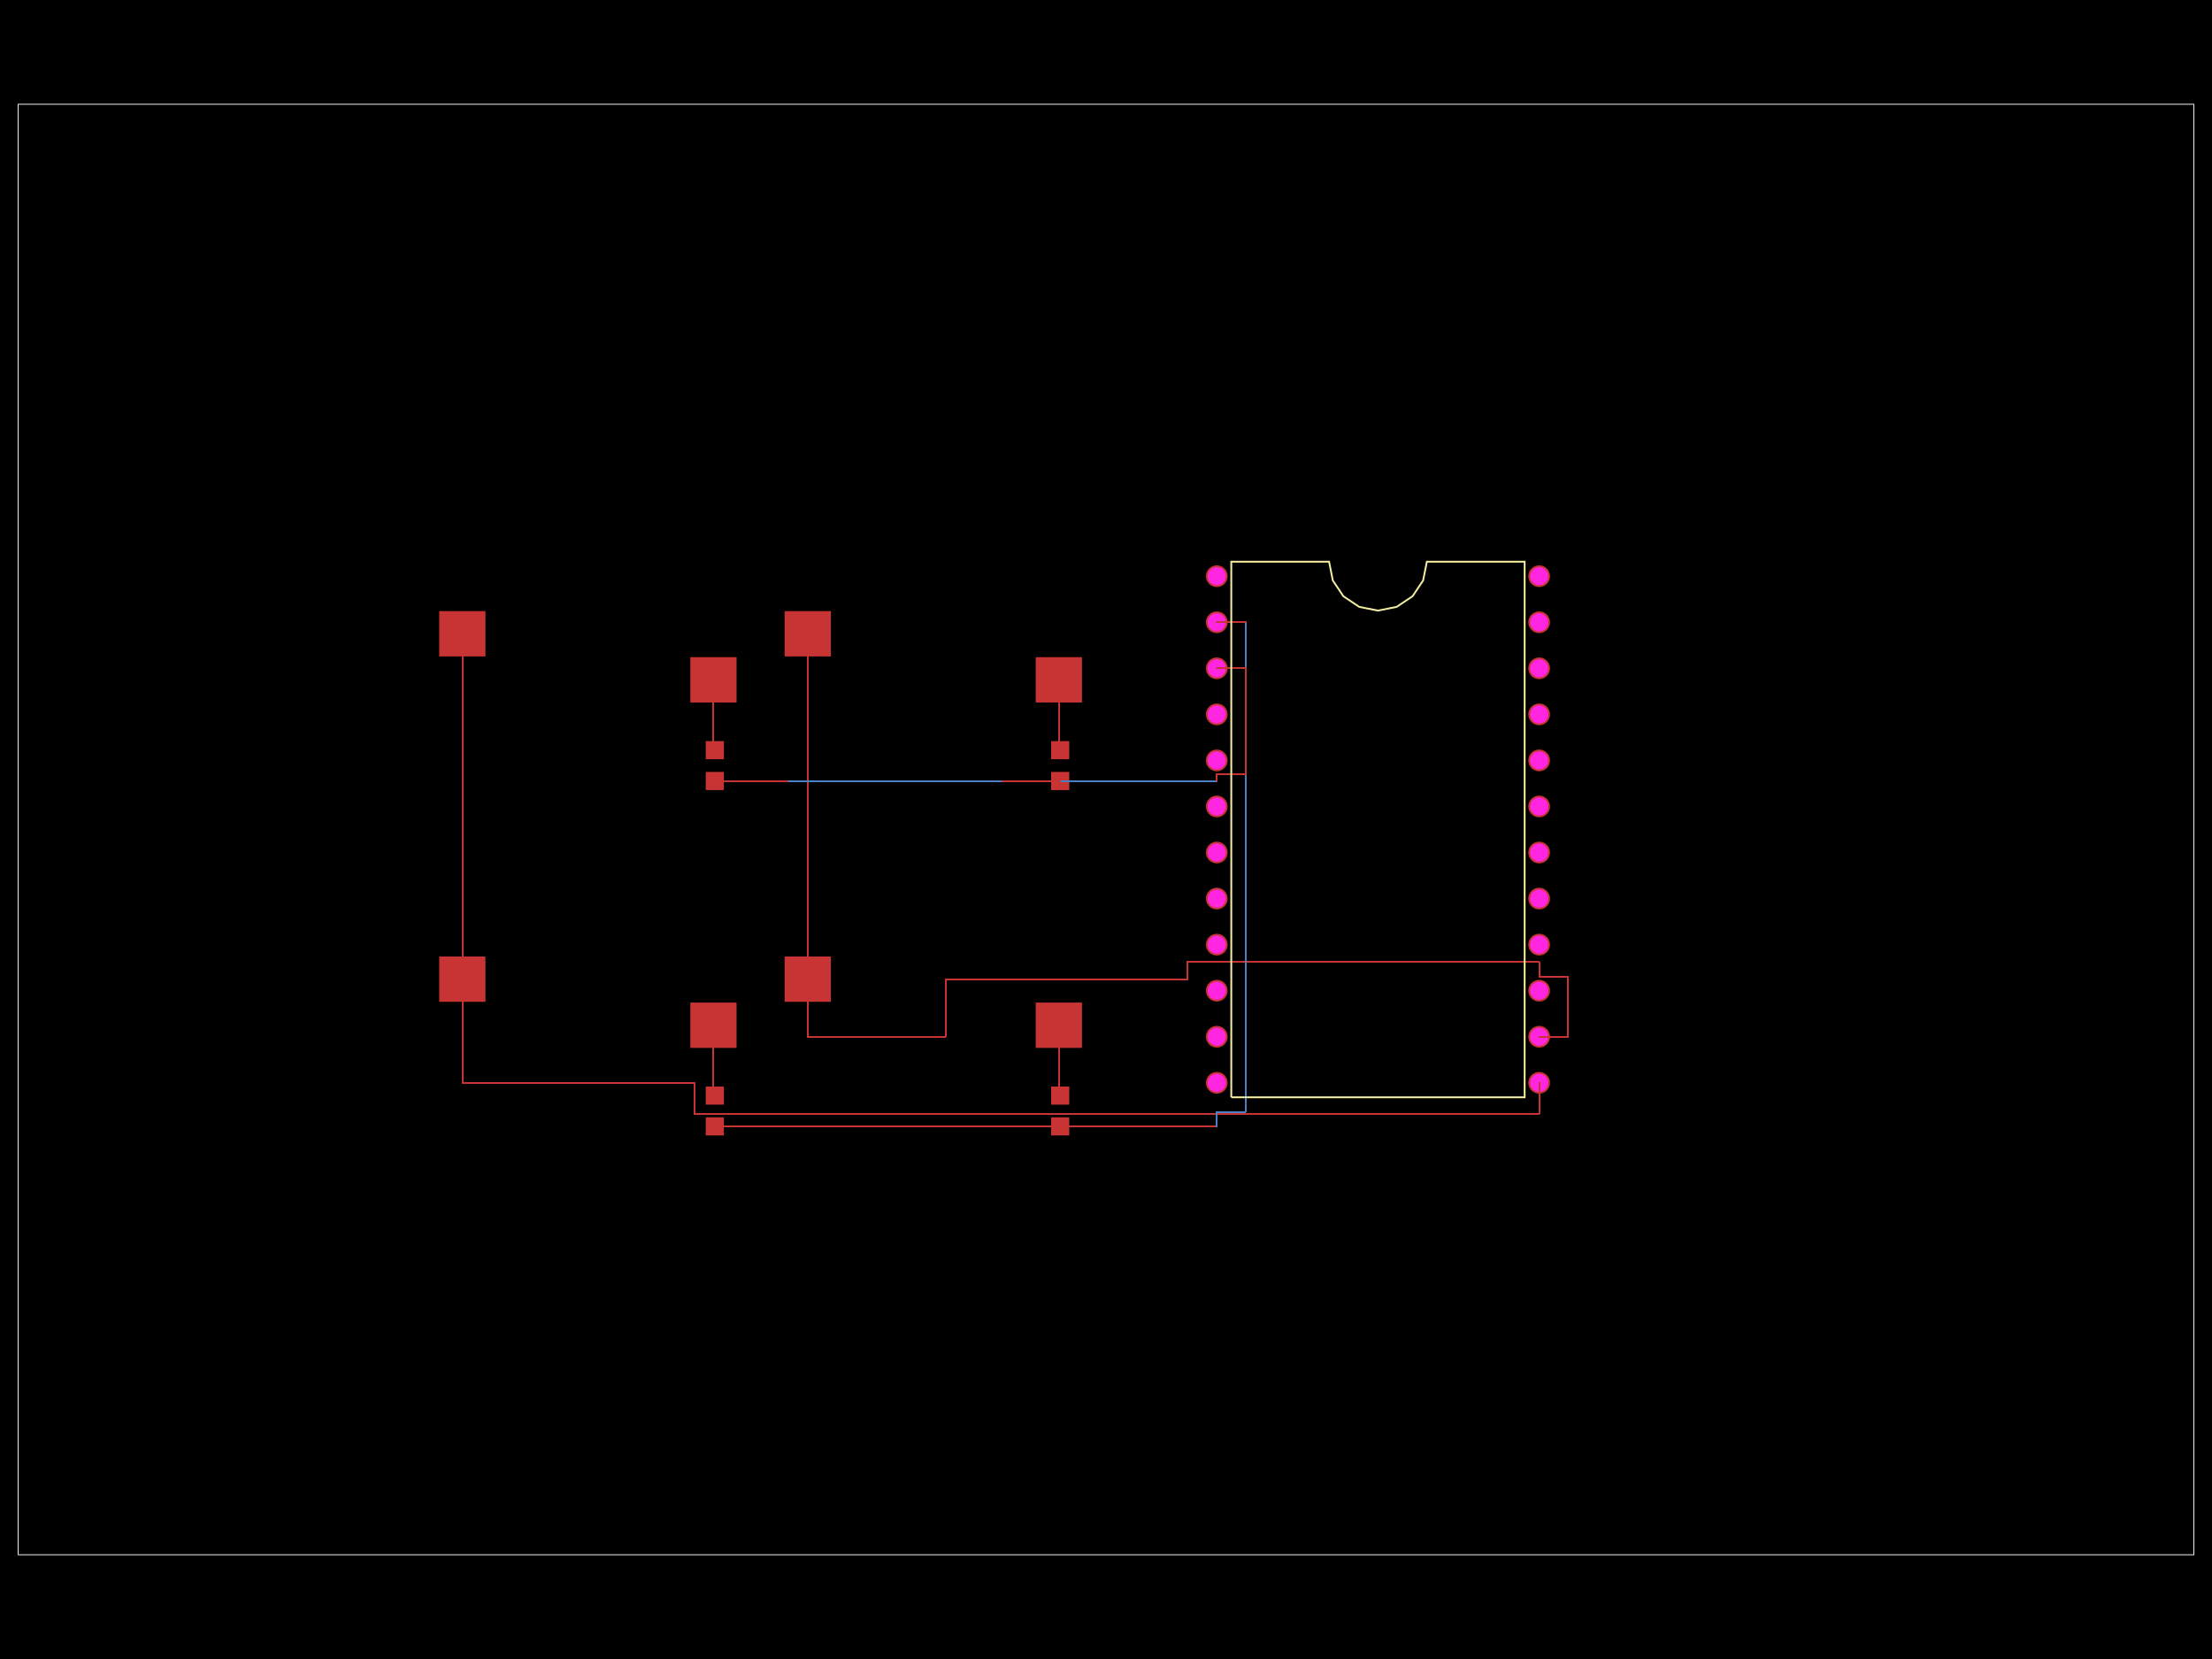
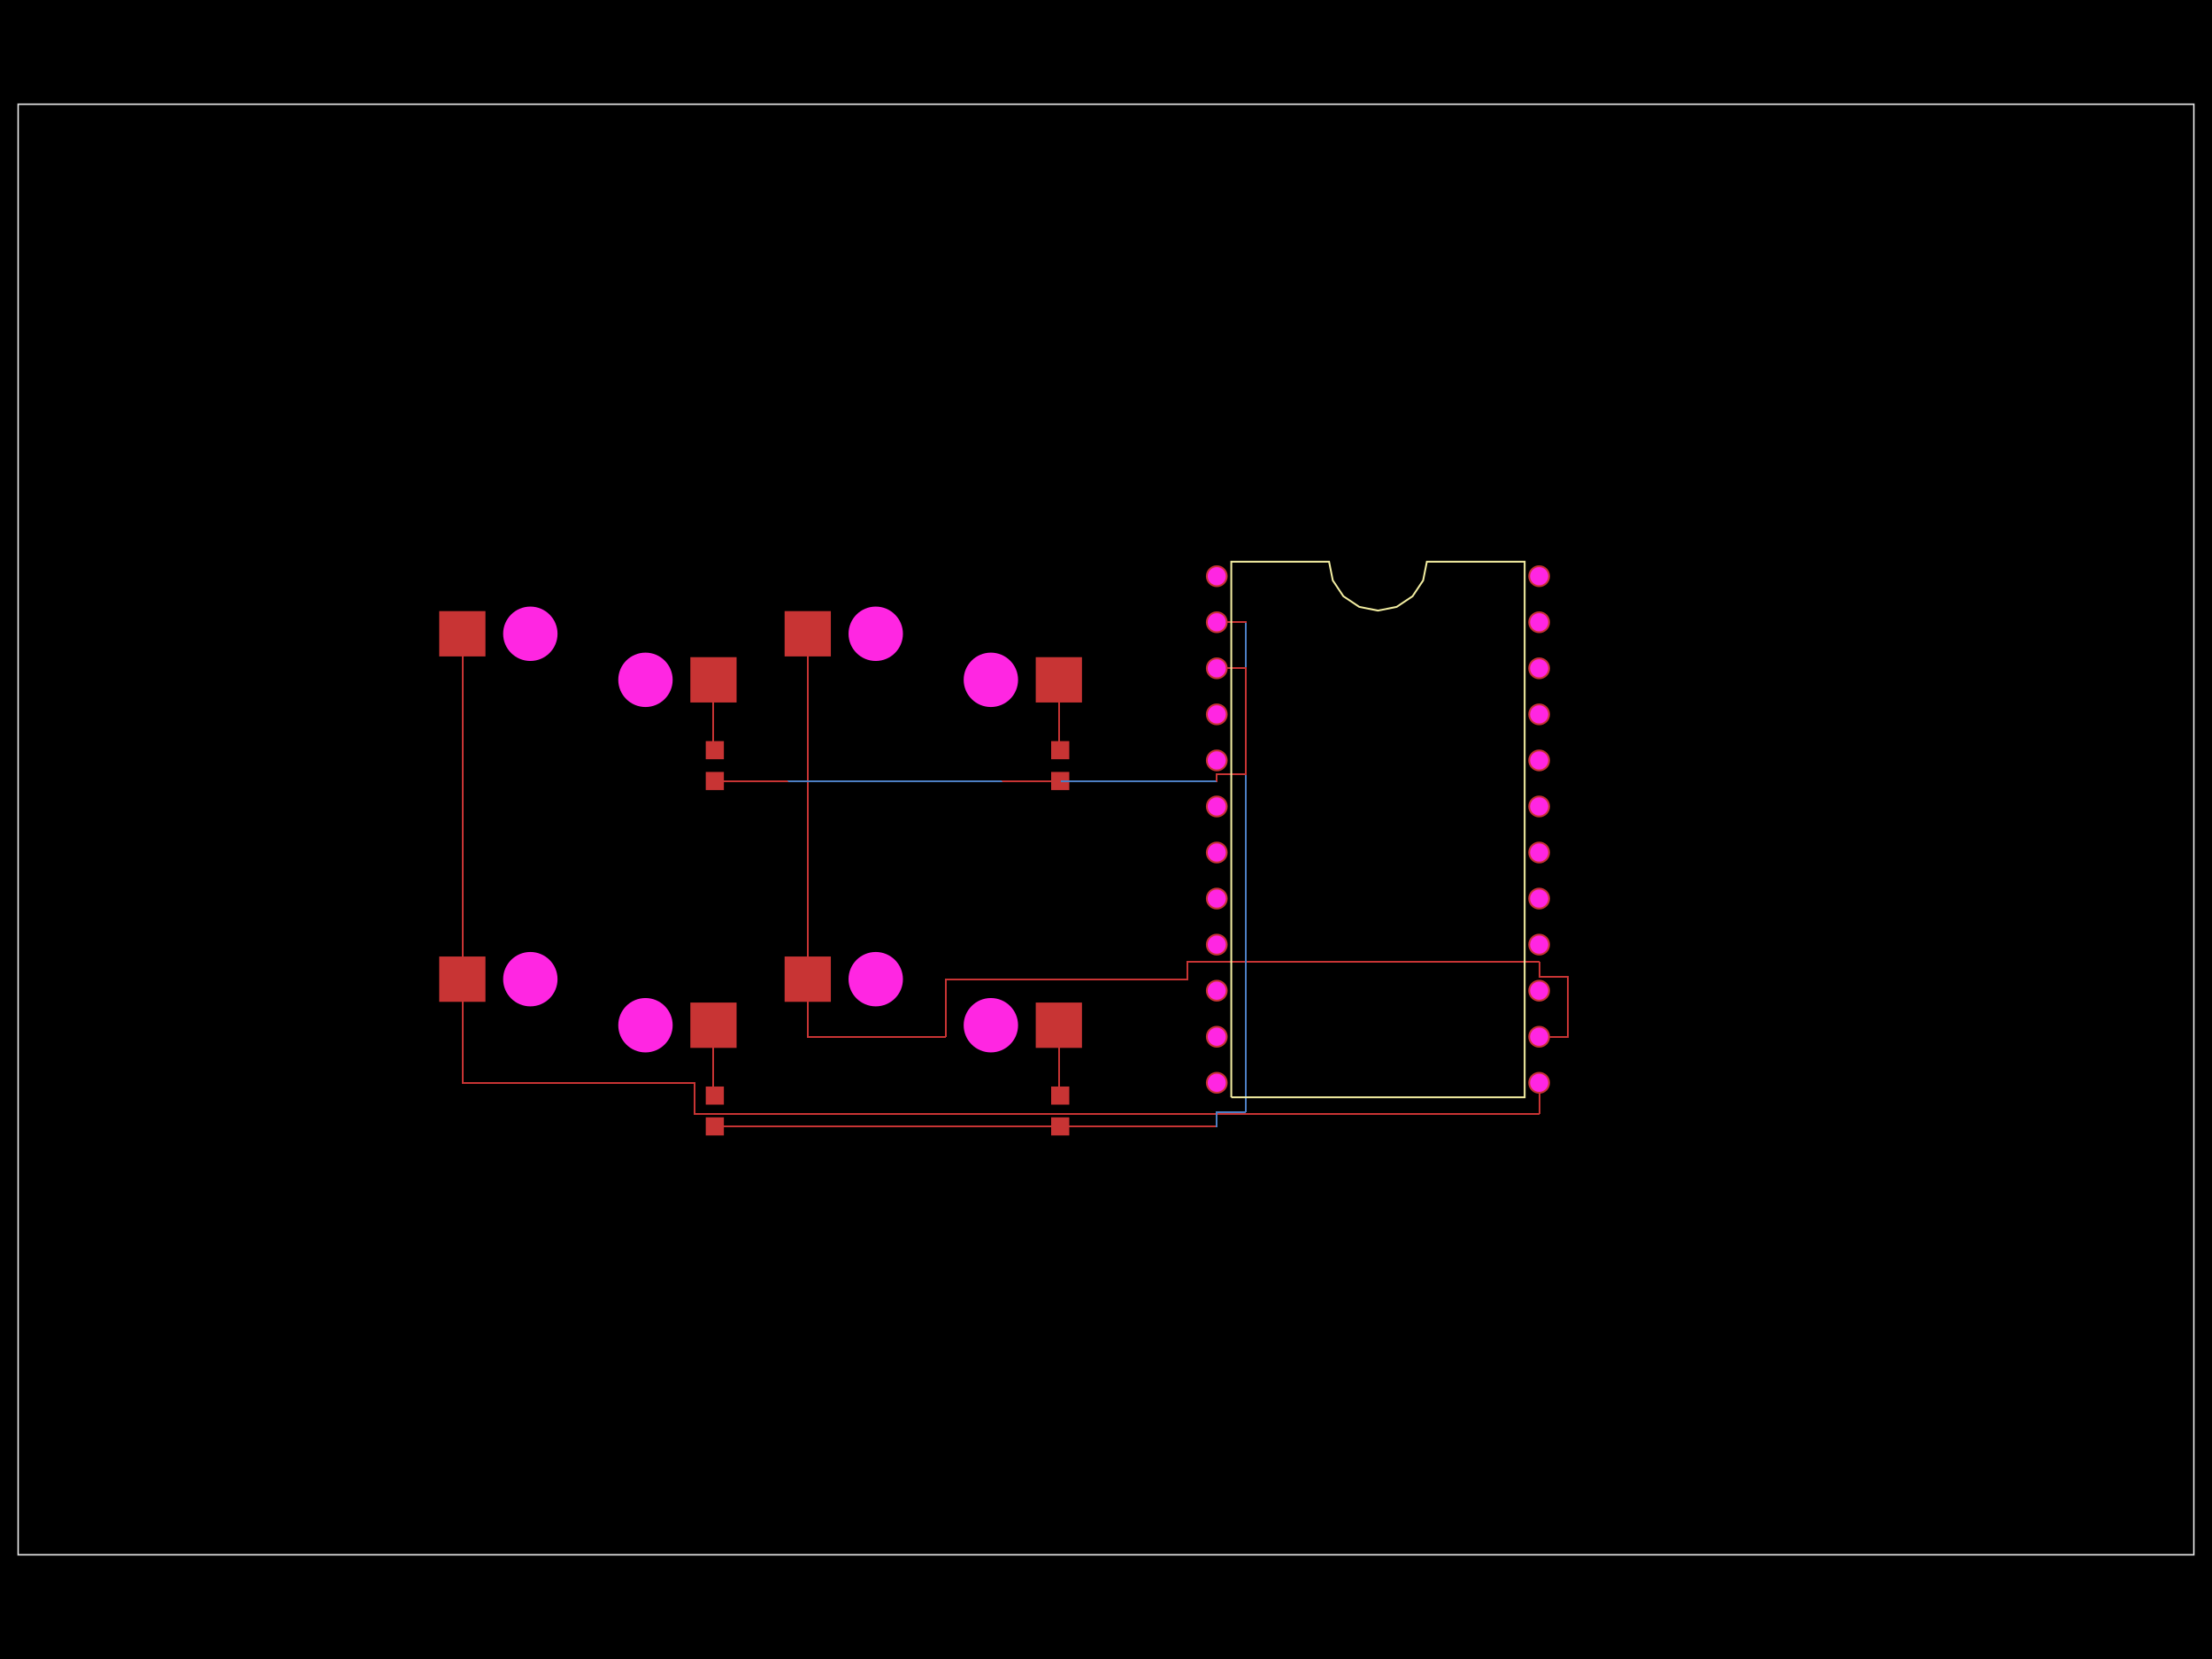
<svg xmlns="http://www.w3.org/2000/svg" width="800" height="600">
  <style>
-               .pcb-board { fill: #000; }
+               .boundary { fill: #000; }
+               .pcb-board { fill: none; }
              .pcb-trace { fill: none; }
              .pcb-hole-outer { fill: rgb(200, 52, 52); }
              .pcb-hole-inner { fill: rgb(255, 38, 226); }
              .pcb-pad { }
              .pcb-boundary { fill: none; stroke: #fff; stroke-width: 0.3; }
              .pcb-silkscreen { fill: none; }
              .pcb-silkscreen-top { stroke: #f2eda1; }
              .pcb-silkscreen-bottom { stroke: #f2eda1; }
              .pcb-silkscreen-text { fill: #f2eda1; }
            </style>
-   <rect class="pcb-board" x="0" y="0" width="800" height="600" />
+   <rect class="boundary" x="0" y="0" width="800" height="600" />
  <rect class="pcb-boundary" x="6.557" y="37.705" width="786.885" height="524.59" />
+   <path class="pcb-board" d="M 6.557 562.295 L 793.443 562.295 L 793.443 37.705 L 6.557 37.705 Z" stroke="rgba(255, 255, 255, 0.5)" stroke-width="0.656" />
  <g transform="translate(212.623, 362.459) rotate(0) scale(1, -1)">
-     <rect class="pcb-component" x="Infinity" y="Infinity" width="-Infinity" height="-Infinity" />
-     <rect class="pcb-component-outline" x="Infinity" y="Infinity" width="-Infinity" height="-Infinity" />
+     <rect class="pcb-component" x="-9.836" y="-9.836" width="19.672" height="19.672" />
+     <rect class="pcb-component-outline" x="-9.836" y="-9.836" width="19.672" height="19.672" />
  </g>
  <g transform="translate(258.5246, 401.8033) rotate(90) scale(1, -1)">
    <rect class="pcb-component" x="-3.279" y="-8.852" width="6.557" height="17.705" />
    <rect class="pcb-component-outline" x="-3.279" y="-8.852" width="6.557" height="17.705" />
  </g>
  <g transform="translate(337.541, 362.459) rotate(0) scale(1, -1)">
-     <rect class="pcb-component" x="Infinity" y="Infinity" width="-Infinity" height="-Infinity" />
-     <rect class="pcb-component-outline" x="Infinity" y="Infinity" width="-Infinity" height="-Infinity" />
+     <rect class="pcb-component" x="-9.836" y="-9.836" width="19.672" height="19.672" />
+     <rect class="pcb-component-outline" x="-9.836" y="-9.836" width="19.672" height="19.672" />
  </g>
  <g transform="translate(383.4426, 401.8033) rotate(90) scale(1, -1)">
    <rect class="pcb-component" x="-3.279" y="-8.852" width="6.557" height="17.705" />
    <rect class="pcb-component-outline" x="-3.279" y="-8.852" width="6.557" height="17.705" />
  </g>
  <g transform="translate(212.623, 237.541) rotate(0) scale(1, -1)">
-     <rect class="pcb-component" x="Infinity" y="Infinity" width="-Infinity" height="-Infinity" />
-     <rect class="pcb-component-outline" x="Infinity" y="Infinity" width="-Infinity" height="-Infinity" />
+     <rect class="pcb-component" x="-9.836" y="-9.836" width="19.672" height="19.672" />
+     <rect class="pcb-component-outline" x="-9.836" y="-9.836" width="19.672" height="19.672" />
  </g>
  <g transform="translate(258.5246, 276.8852) rotate(90) scale(1, -1)">
    <rect class="pcb-component" x="-3.279" y="-8.852" width="6.557" height="17.705" />
    <rect class="pcb-component-outline" x="-3.279" y="-8.852" width="6.557" height="17.705" />
  </g>
  <g transform="translate(337.541, 237.541) rotate(0) scale(1, -1)">
-     <rect class="pcb-component" x="Infinity" y="Infinity" width="-Infinity" height="-Infinity" />
-     <rect class="pcb-component-outline" x="Infinity" y="Infinity" width="-Infinity" height="-Infinity" />
+     <rect class="pcb-component" x="-9.836" y="-9.836" width="19.672" height="19.672" />
+     <rect class="pcb-component-outline" x="-9.836" y="-9.836" width="19.672" height="19.672" />
  </g>
  <g transform="translate(383.4426, 276.8852) rotate(90) scale(1, -1)">
    <rect class="pcb-component" x="-3.279" y="-8.852" width="6.557" height="17.705" />
    <rect class="pcb-component-outline" x="-3.279" y="-8.852" width="6.557" height="17.705" />
  </g>
  <g transform="translate(498.3607, 300) rotate(0) scale(1, -1)">
    <rect class="pcb-component" x="-62.23" y="-95.541" width="124.459" height="191.082" />
    <rect class="pcb-component-outline" x="-62.23" y="-95.541" width="124.459" height="191.082" />
  </g>
  <rect class="pcb-pad" fill="rgb(200, 52, 52)" x="158.852" y="345.934" width="16.721" height="16.393" />
  <rect class="pcb-pad" fill="rgb(200, 52, 52)" x="249.672" y="362.59" width="16.721" height="16.393" />
  <rect class="pcb-pad" fill="rgb(200, 52, 52)" x="255.246" y="392.951" width="6.557" height="6.557" />
  <rect class="pcb-pad" fill="rgb(200, 52, 52)" x="255.246" y="404.098" width="6.557" height="6.557" />
  <rect class="pcb-pad" fill="rgb(200, 52, 52)" x="283.77" y="345.934" width="16.721" height="16.393" />
  <rect class="pcb-pad" fill="rgb(200, 52, 52)" x="374.59" y="362.59" width="16.721" height="16.393" />
  <rect class="pcb-pad" fill="rgb(200, 52, 52)" x="380.164" y="392.951" width="6.557" height="6.557" />
  <rect class="pcb-pad" fill="rgb(200, 52, 52)" x="380.164" y="404.098" width="6.557" height="6.557" />
  <rect class="pcb-pad" fill="rgb(200, 52, 52)" x="158.852" y="221.016" width="16.721" height="16.393" />
  <rect class="pcb-pad" fill="rgb(200, 52, 52)" x="249.672" y="237.672" width="16.721" height="16.393" />
  <rect class="pcb-pad" fill="rgb(200, 52, 52)" x="255.246" y="268.033" width="6.557" height="6.557" />
  <rect class="pcb-pad" fill="rgb(200, 52, 52)" x="255.246" y="279.18" width="6.557" height="6.557" />
  <rect class="pcb-pad" fill="rgb(200, 52, 52)" x="283.77" y="221.016" width="16.721" height="16.393" />
  <rect class="pcb-pad" fill="rgb(200, 52, 52)" x="374.59" y="237.672" width="16.721" height="16.393" />
  <rect class="pcb-pad" fill="rgb(200, 52, 52)" x="380.164" y="268.033" width="6.557" height="6.557" />
  <rect class="pcb-pad" fill="rgb(200, 52, 52)" x="380.164" y="279.18" width="6.557" height="6.557" />
-   <g>
-     <circle class="pcb-hole-outer" cx="440.066" cy="208.393" r="3.934" />
-     <circle class="pcb-hole-inner" cx="440.066" cy="208.393" r="3.279" />
-   </g>
-   <g>
-     <circle class="pcb-hole-outer" cx="440.066" cy="225.049" r="3.934" />
-     <circle class="pcb-hole-inner" cx="440.066" cy="225.049" r="3.279" />
-   </g>
-   <g>
-     <circle class="pcb-hole-outer" cx="440.066" cy="241.705" r="3.934" />
-     <circle class="pcb-hole-inner" cx="440.066" cy="241.705" r="3.279" />
-   </g>
-   <g>
-     <circle class="pcb-hole-outer" cx="440.066" cy="258.361" r="3.934" />
-     <circle class="pcb-hole-inner" cx="440.066" cy="258.361" r="3.279" />
-   </g>
-   <g>
-     <circle class="pcb-hole-outer" cx="440.066" cy="275.016" r="3.934" />
-     <circle class="pcb-hole-inner" cx="440.066" cy="275.016" r="3.279" />
-   </g>
-   <g>
-     <circle class="pcb-hole-outer" cx="440.066" cy="291.672" r="3.934" />
-     <circle class="pcb-hole-inner" cx="440.066" cy="291.672" r="3.279" />
-   </g>
-   <g>
-     <circle class="pcb-hole-outer" cx="440.066" cy="308.328" r="3.934" />
-     <circle class="pcb-hole-inner" cx="440.066" cy="308.328" r="3.279" />
-   </g>
-   <g>
-     <circle class="pcb-hole-outer" cx="440.066" cy="324.984" r="3.934" />
-     <circle class="pcb-hole-inner" cx="440.066" cy="324.984" r="3.279" />
-   </g>
-   <g>
-     <circle class="pcb-hole-outer" cx="440.066" cy="341.639" r="3.934" />
-     <circle class="pcb-hole-inner" cx="440.066" cy="341.639" r="3.279" />
-   </g>
-   <g>
-     <circle class="pcb-hole-outer" cx="440.066" cy="358.295" r="3.934" />
-     <circle class="pcb-hole-inner" cx="440.066" cy="358.295" r="3.279" />
-   </g>
-   <g>
-     <circle class="pcb-hole-outer" cx="440.066" cy="374.951" r="3.934" />
-     <circle class="pcb-hole-inner" cx="440.066" cy="374.951" r="3.279" />
-   </g>
-   <g>
-     <circle class="pcb-hole-outer" cx="440.066" cy="391.607" r="3.934" />
-     <circle class="pcb-hole-inner" cx="440.066" cy="391.607" r="3.279" />
-   </g>
-   <g>
-     <circle class="pcb-hole-outer" cx="556.656" cy="391.607" r="3.934" />
-     <circle class="pcb-hole-inner" cx="556.656" cy="391.607" r="3.279" />
-   </g>
-   <g>
-     <circle class="pcb-hole-outer" cx="556.656" cy="374.951" r="3.934" />
-     <circle class="pcb-hole-inner" cx="556.656" cy="374.951" r="3.279" />
-   </g>
-   <g>
-     <circle class="pcb-hole-outer" cx="556.656" cy="358.295" r="3.934" />
-     <circle class="pcb-hole-inner" cx="556.656" cy="358.295" r="3.279" />
-   </g>
-   <g>
-     <circle class="pcb-hole-outer" cx="556.656" cy="341.639" r="3.934" />
-     <circle class="pcb-hole-inner" cx="556.656" cy="341.639" r="3.279" />
-   </g>
-   <g>
-     <circle class="pcb-hole-outer" cx="556.656" cy="324.984" r="3.934" />
-     <circle class="pcb-hole-inner" cx="556.656" cy="324.984" r="3.279" />
-   </g>
-   <g>
-     <circle class="pcb-hole-outer" cx="556.656" cy="308.328" r="3.934" />
-     <circle class="pcb-hole-inner" cx="556.656" cy="308.328" r="3.279" />
-   </g>
-   <g>
-     <circle class="pcb-hole-outer" cx="556.656" cy="291.672" r="3.934" />
-     <circle class="pcb-hole-inner" cx="556.656" cy="291.672" r="3.279" />
-   </g>
-   <g>
-     <circle class="pcb-hole-outer" cx="556.656" cy="275.016" r="3.934" />
-     <circle class="pcb-hole-inner" cx="556.656" cy="275.016" r="3.279" />
-   </g>
-   <g>
-     <circle class="pcb-hole-outer" cx="556.656" cy="258.361" r="3.934" />
-     <circle class="pcb-hole-inner" cx="556.656" cy="258.361" r="3.279" />
-   </g>
-   <g>
-     <circle class="pcb-hole-outer" cx="556.656" cy="241.705" r="3.934" />
-     <circle class="pcb-hole-inner" cx="556.656" cy="241.705" r="3.279" />
-   </g>
-   <g>
-     <circle class="pcb-hole-outer" cx="556.656" cy="225.049" r="3.934" />
-     <circle class="pcb-hole-inner" cx="556.656" cy="225.049" r="3.279" />
-   </g>
-   <g>
-     <circle class="pcb-hole-outer" cx="556.656" cy="208.393" r="3.934" />
-     <circle class="pcb-hole-inner" cx="556.656" cy="208.393" r="3.279" />
-   </g>
  <path class="pcb-trace" stroke="rgb(200, 52, 52)" d="M 258.033 370.787 L 258.033 396.23" stroke-width="0.656" stroke-linecap="round" stroke-linejoin="round" shape-rendering="crispEdges" />
  <path class="pcb-trace" stroke="rgb(200, 52, 52)" d="M 382.951 370.787 L 382.951 396.23" stroke-width="0.656" stroke-linecap="round" stroke-linejoin="round" shape-rendering="crispEdges" />
  <path class="pcb-trace" stroke="rgb(200, 52, 52)" d="M 258.033 245.869 L 258.033 271.311" stroke-width="0.656" stroke-linecap="round" stroke-linejoin="round" shape-rendering="crispEdges" />
  <path class="pcb-trace" stroke="rgb(200, 52, 52)" d="M 382.951 245.869 L 382.951 271.311" stroke-width="0.656" stroke-linecap="round" stroke-linejoin="round" shape-rendering="crispEdges" />
  <path class="pcb-trace" stroke="rgb(200, 52, 52)" d="M 167.213 354.131 L 167.213 391.607" stroke-width="0.656" stroke-linecap="round" stroke-linejoin="round" shape-rendering="crispEdges" />
  <path class="pcb-trace" stroke="rgb(200, 52, 52)" d="M 167.213 391.607 L 251.148 391.607" stroke-width="0.656" stroke-linecap="round" stroke-linejoin="round" shape-rendering="crispEdges" />
  <path class="pcb-trace" stroke="rgb(200, 52, 52)" d="M 251.148 391.607 L 251.148 402.787" stroke-width="0.656" stroke-linecap="round" stroke-linejoin="round" shape-rendering="crispEdges" />
  <path class="pcb-trace" stroke="rgb(200, 52, 52)" d="M 251.148 402.787 L 556.656 402.787" stroke-width="0.656" stroke-linecap="round" stroke-linejoin="round" shape-rendering="crispEdges" />
  <path class="pcb-trace" stroke="rgb(200, 52, 52)" d="M 556.656 402.787 L 556.656 391.607" stroke-width="0.656" stroke-linecap="round" stroke-linejoin="round" shape-rendering="crispEdges" />
  <path class="pcb-trace" stroke="rgb(200, 52, 52)" d="M 292.131 354.131 L 292.131 374.951" stroke-width="0.656" stroke-linecap="round" stroke-linejoin="round" shape-rendering="crispEdges" />
  <path class="pcb-trace" stroke="rgb(200, 52, 52)" d="M 292.131 374.951 L 341.967 374.951" stroke-width="0.656" stroke-linecap="round" stroke-linejoin="round" shape-rendering="crispEdges" />
  <path class="pcb-trace" stroke="rgb(200, 52, 52)" d="M 341.967 374.951 L 341.967 354.393" stroke-width="0.656" stroke-linecap="round" stroke-linejoin="round" shape-rendering="crispEdges" />
  <path class="pcb-trace" stroke="rgb(200, 52, 52)" d="M 341.967 354.393 L 429.574 354.393" stroke-width="0.656" stroke-linecap="round" stroke-linejoin="round" shape-rendering="crispEdges" />
  <path class="pcb-trace" stroke="rgb(200, 52, 52)" d="M 429.574 354.393 L 429.574 347.803" stroke-width="0.656" stroke-linecap="round" stroke-linejoin="round" shape-rendering="crispEdges" />
  <path class="pcb-trace" stroke="rgb(200, 52, 52)" d="M 429.574 347.803 L 556.656 347.803" stroke-width="0.656" stroke-linecap="round" stroke-linejoin="round" shape-rendering="crispEdges" />
  <path class="pcb-trace" stroke="rgb(200, 52, 52)" d="M 556.656 347.803 L 556.656 353.377" stroke-width="0.656" stroke-linecap="round" stroke-linejoin="round" shape-rendering="crispEdges" />
  <path class="pcb-trace" stroke="rgb(200, 52, 52)" d="M 556.656 353.377 L 567.148 353.377" stroke-width="0.656" stroke-linecap="round" stroke-linejoin="round" shape-rendering="crispEdges" />
  <path class="pcb-trace" stroke="rgb(200, 52, 52)" d="M 567.148 353.377 L 567.148 374.951" stroke-width="0.656" stroke-linecap="round" stroke-linejoin="round" shape-rendering="crispEdges" />
  <path class="pcb-trace" stroke="rgb(200, 52, 52)" d="M 567.148 374.951 L 556.656 374.951" stroke-width="0.656" stroke-linecap="round" stroke-linejoin="round" shape-rendering="crispEdges" />
  <path class="pcb-trace" stroke="rgb(200, 52, 52)" d="M 167.213 354.131 L 167.213 229.246" stroke-width="0.656" stroke-linecap="round" stroke-linejoin="round" shape-rendering="crispEdges" />
  <path class="pcb-trace" stroke="rgb(200, 52, 52)" d="M 292.131 354.131 L 292.131 229.246" stroke-width="0.656" stroke-linecap="round" stroke-linejoin="round" shape-rendering="crispEdges" />
  <path class="pcb-trace" stroke="rgb(200, 52, 52)" d="M 258.525 407.377 L 440.066 407.377" stroke-width="0.656" stroke-linecap="round" stroke-linejoin="round" shape-rendering="crispEdges" />
  <path class="pcb-trace" stroke="rgb(200, 52, 52)" d="M 440.066 407.377 L 440.066 407.377" stroke-width="0.656" stroke-linecap="round" stroke-linejoin="round" shape-rendering="crispEdges" />
  <path class="pcb-trace" stroke="rgb(77, 127, 196)" d="M 440.066 407.377 L 440.066 407.377" stroke-width="0.656" stroke-linecap="round" stroke-linejoin="round" shape-rendering="crispEdges" />
  <path class="pcb-trace" stroke="rgb(77, 127, 196)" d="M 440.066 407.377 L 440.066 402.098" stroke-width="0.656" stroke-linecap="round" stroke-linejoin="round" shape-rendering="crispEdges" />
  <path class="pcb-trace" stroke="rgb(77, 127, 196)" d="M 440.066 402.098 L 450.557 402.098" stroke-width="0.656" stroke-linecap="round" stroke-linejoin="round" shape-rendering="crispEdges" />
  <path class="pcb-trace" stroke="rgb(77, 127, 196)" d="M 450.557 402.098 L 450.557 225.049" stroke-width="0.656" stroke-linecap="round" stroke-linejoin="round" shape-rendering="crispEdges" />
  <path class="pcb-trace" stroke="rgb(77, 127, 196)" d="M 450.557 225.049 L 450.557 225.049" stroke-width="0.656" stroke-linecap="round" stroke-linejoin="round" shape-rendering="crispEdges" />
  <path class="pcb-trace" stroke="rgb(200, 52, 52)" d="M 450.557 225.049 L 450.557 225.049" stroke-width="0.656" stroke-linecap="round" stroke-linejoin="round" shape-rendering="crispEdges" />
  <path class="pcb-trace" stroke="rgb(200, 52, 52)" d="M 450.557 225.049 L 440.066 225.049" stroke-width="0.656" stroke-linecap="round" stroke-linejoin="round" shape-rendering="crispEdges" />
  <path class="pcb-trace" stroke="rgb(200, 52, 52)" d="M 383.443 407.377 L 349.295 407.377" stroke-width="0.656" stroke-linecap="round" stroke-linejoin="round" shape-rendering="crispEdges" />
  <path class="pcb-trace" stroke="rgb(200, 52, 52)" d="M 258.525 282.459 L 285.246 282.459" stroke-width="0.656" stroke-linecap="round" stroke-linejoin="round" shape-rendering="crispEdges" />
  <path class="pcb-trace" stroke="rgb(200, 52, 52)" d="M 285.246 282.459 L 285.246 282.459" stroke-width="0.656" stroke-linecap="round" stroke-linejoin="round" shape-rendering="crispEdges" />
  <path class="pcb-trace" stroke="rgb(77, 127, 196)" d="M 285.246 282.459 L 285.246 282.459" stroke-width="0.656" stroke-linecap="round" stroke-linejoin="round" shape-rendering="crispEdges" />
  <path class="pcb-trace" stroke="rgb(77, 127, 196)" d="M 285.246 282.459 L 440.066 282.459" stroke-width="0.656" stroke-linecap="round" stroke-linejoin="round" shape-rendering="crispEdges" />
  <path class="pcb-trace" stroke="rgb(77, 127, 196)" d="M 440.066 282.459 L 440.066 282.459" stroke-width="0.656" stroke-linecap="round" stroke-linejoin="round" shape-rendering="crispEdges" />
  <path class="pcb-trace" stroke="rgb(200, 52, 52)" d="M 440.066 282.459 L 440.066 282.459" stroke-width="0.656" stroke-linecap="round" stroke-linejoin="round" shape-rendering="crispEdges" />
  <path class="pcb-trace" stroke="rgb(200, 52, 52)" d="M 440.066 282.459 L 440.066 279.934" stroke-width="0.656" stroke-linecap="round" stroke-linejoin="round" shape-rendering="crispEdges" />
  <path class="pcb-trace" stroke="rgb(200, 52, 52)" d="M 440.066 279.934 L 450.557 279.934" stroke-width="0.656" stroke-linecap="round" stroke-linejoin="round" shape-rendering="crispEdges" />
  <path class="pcb-trace" stroke="rgb(200, 52, 52)" d="M 450.557 279.934 L 450.557 241.705" stroke-width="0.656" stroke-linecap="round" stroke-linejoin="round" shape-rendering="crispEdges" />
  <path class="pcb-trace" stroke="rgb(200, 52, 52)" d="M 450.557 241.705 L 440.066 241.705" stroke-width="0.656" stroke-linecap="round" stroke-linejoin="round" shape-rendering="crispEdges" />
  <path class="pcb-trace" stroke="rgb(200, 52, 52)" d="M 383.443 282.459 L 362.656 282.459" stroke-width="0.656" stroke-linecap="round" stroke-linejoin="round" shape-rendering="crispEdges" />
  <path class="pcb-silkscreen pcb-silkscreen-top" d="M 445.311 396.852 L 445.311 203.148 L 480.678 203.148 L 482.024 209.915 L 485.857 215.651 L 491.594 219.485 L 498.361 220.831 L 505.128 219.485 L 510.864 215.651 L 514.698 209.915 L 516.044 203.148 L 551.41 203.148 L 551.41 396.852 L 445.311 396.852" stroke-width="0.656" data-pcb-component-id="pcb_component_8" data-pcb-silkscreen-path-id="pcb_silkscreen_path_0" />
+   <g>
+     <circle class="pcb-hole-outer" cx="440.066" cy="208.393" r="3.934" />
+     <circle class="pcb-hole-inner" cx="440.066" cy="208.393" r="3.279" />
+   </g>
+   <g>
+     <circle class="pcb-hole-outer" cx="440.066" cy="225.049" r="3.934" />
+     <circle class="pcb-hole-inner" cx="440.066" cy="225.049" r="3.279" />
+   </g>
+   <g>
+     <circle class="pcb-hole-outer" cx="440.066" cy="241.705" r="3.934" />
+     <circle class="pcb-hole-inner" cx="440.066" cy="241.705" r="3.279" />
+   </g>
+   <g>
+     <circle class="pcb-hole-outer" cx="440.066" cy="258.361" r="3.934" />
+     <circle class="pcb-hole-inner" cx="440.066" cy="258.361" r="3.279" />
+   </g>
+   <g>
+     <circle class="pcb-hole-outer" cx="440.066" cy="275.016" r="3.934" />
+     <circle class="pcb-hole-inner" cx="440.066" cy="275.016" r="3.279" />
+   </g>
+   <g>
+     <circle class="pcb-hole-outer" cx="440.066" cy="291.672" r="3.934" />
+     <circle class="pcb-hole-inner" cx="440.066" cy="291.672" r="3.279" />
+   </g>
+   <g>
+     <circle class="pcb-hole-outer" cx="440.066" cy="308.328" r="3.934" />
+     <circle class="pcb-hole-inner" cx="440.066" cy="308.328" r="3.279" />
+   </g>
+   <g>
+     <circle class="pcb-hole-outer" cx="440.066" cy="324.984" r="3.934" />
+     <circle class="pcb-hole-inner" cx="440.066" cy="324.984" r="3.279" />
+   </g>
+   <g>
+     <circle class="pcb-hole-outer" cx="440.066" cy="341.639" r="3.934" />
+     <circle class="pcb-hole-inner" cx="440.066" cy="341.639" r="3.279" />
+   </g>
+   <g>
+     <circle class="pcb-hole-outer" cx="440.066" cy="358.295" r="3.934" />
+     <circle class="pcb-hole-inner" cx="440.066" cy="358.295" r="3.279" />
+   </g>
+   <g>
+     <circle class="pcb-hole-outer" cx="440.066" cy="374.951" r="3.934" />
+     <circle class="pcb-hole-inner" cx="440.066" cy="374.951" r="3.279" />
+   </g>
+   <g>
+     <circle class="pcb-hole-outer" cx="440.066" cy="391.607" r="3.934" />
+     <circle class="pcb-hole-inner" cx="440.066" cy="391.607" r="3.279" />
+   </g>
+   <g>
+     <circle class="pcb-hole-outer" cx="556.656" cy="391.607" r="3.934" />
+     <circle class="pcb-hole-inner" cx="556.656" cy="391.607" r="3.279" />
+   </g>
+   <g>
+     <circle class="pcb-hole-outer" cx="556.656" cy="374.951" r="3.934" />
+     <circle class="pcb-hole-inner" cx="556.656" cy="374.951" r="3.279" />
+   </g>
+   <g>
+     <circle class="pcb-hole-outer" cx="556.656" cy="358.295" r="3.934" />
+     <circle class="pcb-hole-inner" cx="556.656" cy="358.295" r="3.279" />
+   </g>
+   <g>
+     <circle class="pcb-hole-outer" cx="556.656" cy="341.639" r="3.934" />
+     <circle class="pcb-hole-inner" cx="556.656" cy="341.639" r="3.279" />
+   </g>
+   <g>
+     <circle class="pcb-hole-outer" cx="556.656" cy="324.984" r="3.934" />
+     <circle class="pcb-hole-inner" cx="556.656" cy="324.984" r="3.279" />
+   </g>
+   <g>
+     <circle class="pcb-hole-outer" cx="556.656" cy="308.328" r="3.934" />
+     <circle class="pcb-hole-inner" cx="556.656" cy="308.328" r="3.279" />
+   </g>
+   <g>
+     <circle class="pcb-hole-outer" cx="556.656" cy="291.672" r="3.934" />
+     <circle class="pcb-hole-inner" cx="556.656" cy="291.672" r="3.279" />
+   </g>
+   <g>
+     <circle class="pcb-hole-outer" cx="556.656" cy="275.016" r="3.934" />
+     <circle class="pcb-hole-inner" cx="556.656" cy="275.016" r="3.279" />
+   </g>
+   <g>
+     <circle class="pcb-hole-outer" cx="556.656" cy="258.361" r="3.934" />
+     <circle class="pcb-hole-inner" cx="556.656" cy="258.361" r="3.279" />
+   </g>
+   <g>
+     <circle class="pcb-hole-outer" cx="556.656" cy="241.705" r="3.934" />
+     <circle class="pcb-hole-inner" cx="556.656" cy="241.705" r="3.279" />
+   </g>
+   <g>
+     <circle class="pcb-hole-outer" cx="556.656" cy="225.049" r="3.934" />
+     <circle class="pcb-hole-inner" cx="556.656" cy="225.049" r="3.279" />
+   </g>
+   <g>
+     <circle class="pcb-hole-outer" cx="556.656" cy="208.393" r="3.934" />
+     <circle class="pcb-hole-inner" cx="556.656" cy="208.393" r="3.279" />
+   </g>
+   <circle class="pcb-hole" cx="191.803" cy="354.131" r="9.836" fill="#FF26E2" />
+   <circle class="pcb-hole" cx="233.443" cy="370.787" r="9.836" fill="#FF26E2" />
+   <circle class="pcb-hole" cx="316.721" cy="354.131" r="9.836" fill="#FF26E2" />
+   <circle class="pcb-hole" cx="358.361" cy="370.787" r="9.836" fill="#FF26E2" />
+   <circle class="pcb-hole" cx="191.803" cy="229.213" r="9.836" fill="#FF26E2" />
+   <circle class="pcb-hole" cx="233.443" cy="245.869" r="9.836" fill="#FF26E2" />
+   <circle class="pcb-hole" cx="316.721" cy="229.213" r="9.836" fill="#FF26E2" />
+   <circle class="pcb-hole" cx="358.361" cy="245.869" r="9.836" fill="#FF26E2" />
</svg>
